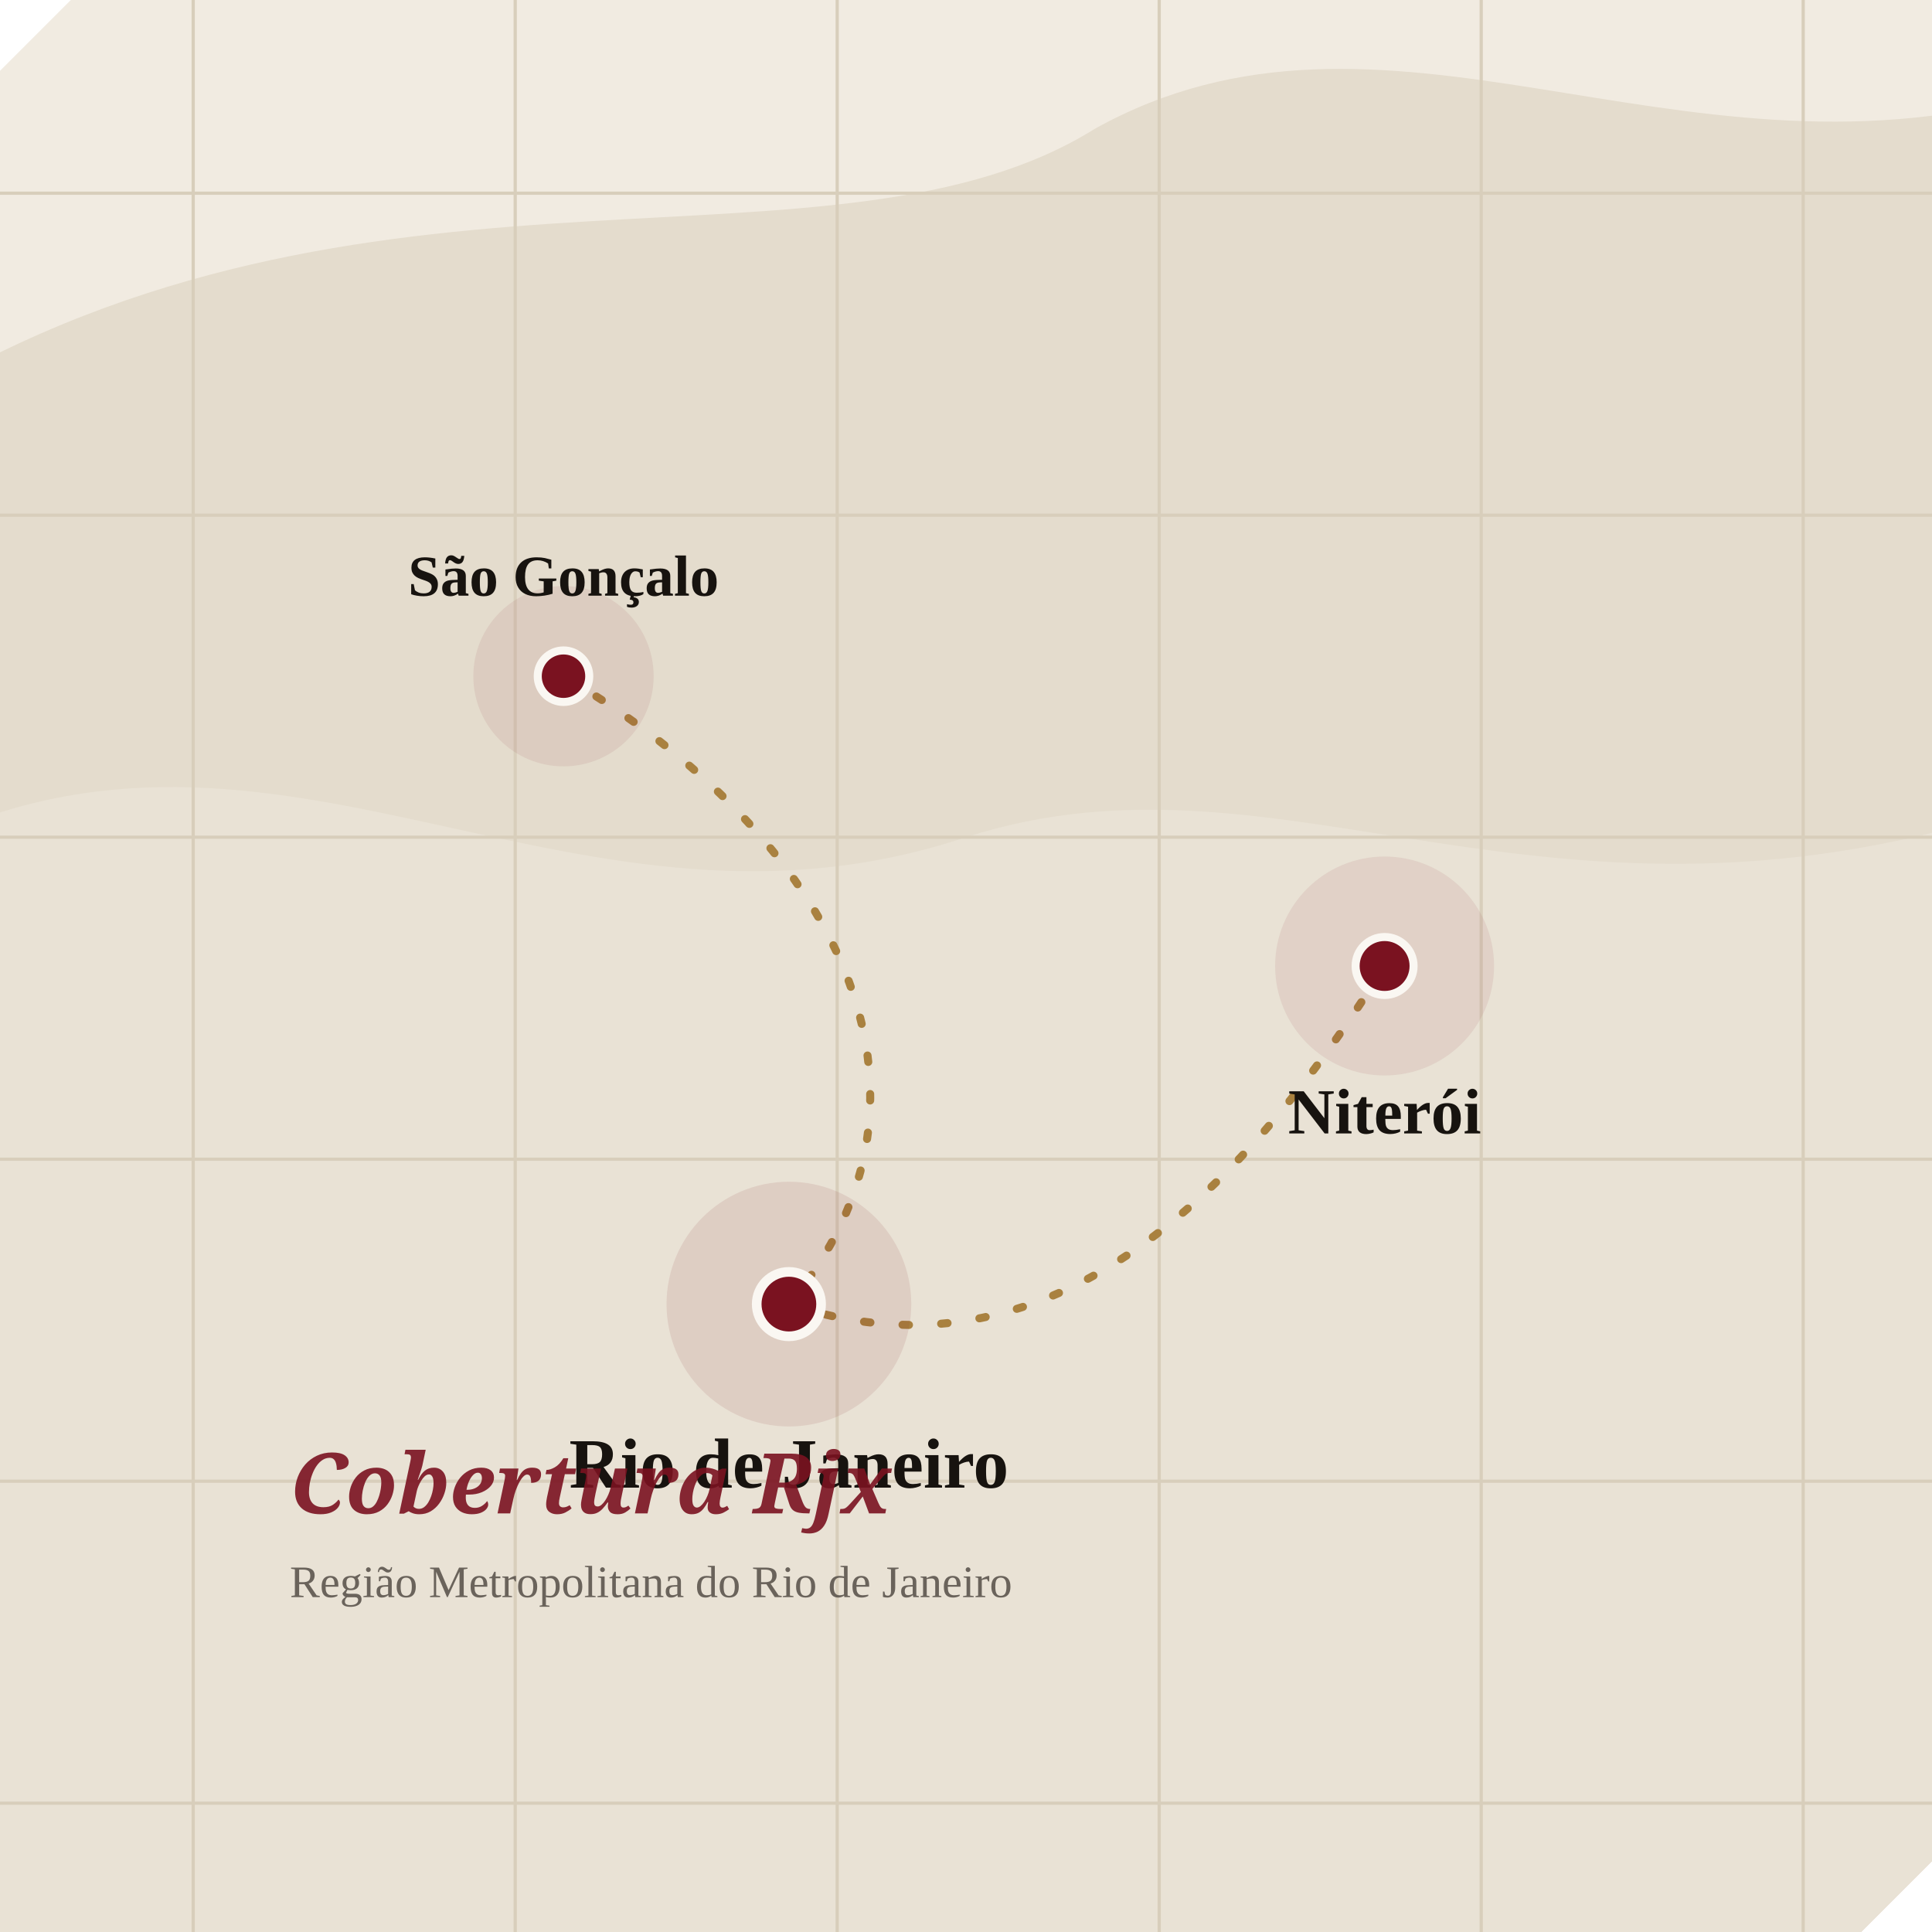
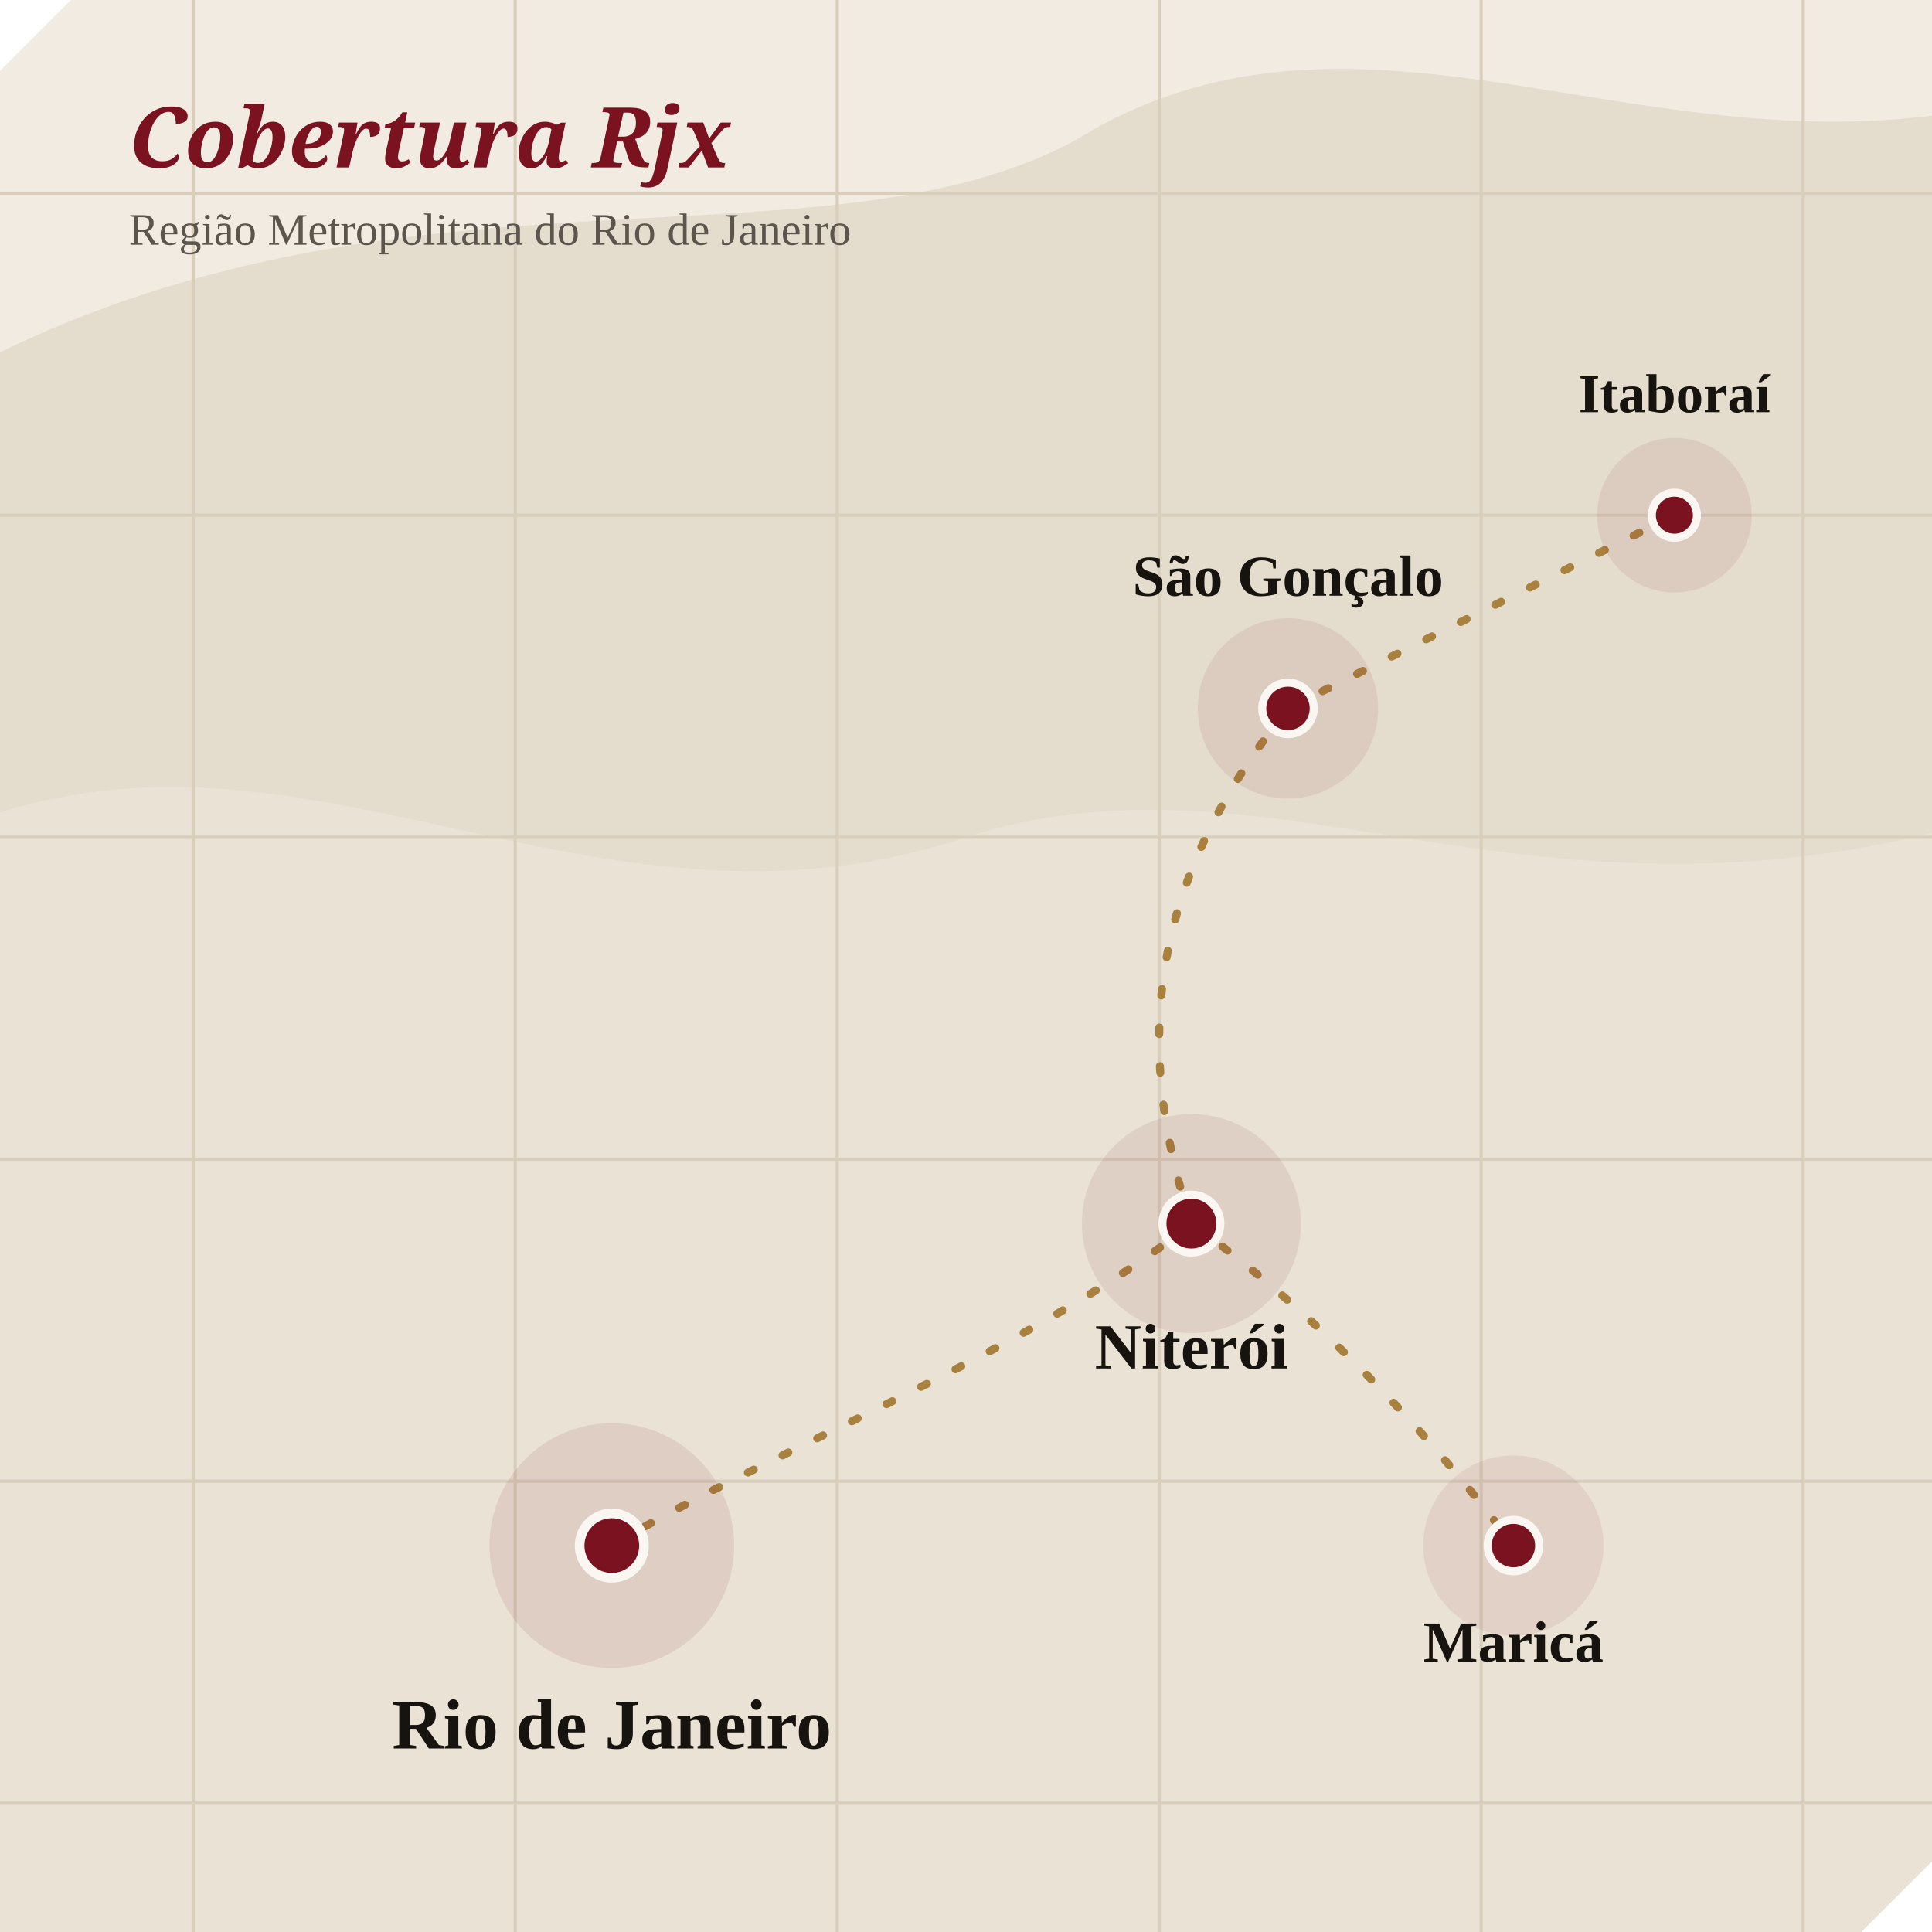
<svg xmlns="http://www.w3.org/2000/svg" viewBox="0 0 600 600">
  <defs>
    <clipPath id="frame">
      <path d="M22 0 L600 0 L600 578 L578 600 L0 600 L0 22 Z" />
    </clipPath>
  </defs>
  <g clip-path="url(#frame)">
    <rect width="600" height="600" fill="#f1ebe1" />
    <path d="M -20 120 C 120 40, 260 90, 340 40 C 430 -10, 520 60, 630 30              L 630 630 L -20 630 Z" fill="#e4dccd" />
    <path d="M -20 260 C 90 210, 180 300, 300 260 C 400 228, 480 300, 630 250              L 630 630 L -20 630 Z" fill="#e9e2d5" />
    <g stroke="#d8cebb" stroke-width="1">
      <line x1="0" y1="60" x2="600" y2="60" />
      <line x1="0" y1="160" x2="600" y2="160" />
      <line x1="0" y1="260" x2="600" y2="260" />
      <line x1="0" y1="360" x2="600" y2="360" />
      <line x1="0" y1="460" x2="600" y2="460" />
      <line x1="0" y1="560" x2="600" y2="560" />
      <line x1="60" y1="0" x2="60" y2="600" />
      <line x1="160" y1="0" x2="160" y2="600" />
      <line x1="260" y1="0" x2="260" y2="600" />
      <line x1="360" y1="0" x2="360" y2="600" />
      <line x1="460" y1="0" x2="460" y2="600" />
      <line x1="560" y1="0" x2="560" y2="600" />
    </g>
  </g>
-   <path d="M175 210 C 260 260, 300 340, 245 405" fill="none" stroke="#a9813f" stroke-width="2.5" stroke-dasharray="2 10" stroke-linecap="round" />
-   <path d="M245 405 C 320 430, 380 380, 430 300" fill="none" stroke="#a9813f" stroke-width="2.5" stroke-dasharray="2 10" stroke-linecap="round" />
+   <g transform="translate(40,52)">
+     <text x="0" y="0" font-family="Fraunces, serif" font-weight="600" font-style="italic" font-size="26" fill="#7a1220">Cobertura Rjx</text>
+     <text x="0" y="24" font-family="Source Sans 3, sans-serif" font-size="14" fill="#5c554e">Região Metropolitana do Rio de Janeiro</text>
+   </g>
+   <path d="M190 480 C 240 450, 320 420, 370 380" fill="none" stroke="#a9813f" stroke-width="2.5" stroke-dasharray="2 10" stroke-linecap="round" />
+   <path d="M370 380 C 350 320, 360 270, 400 220" fill="none" stroke="#a9813f" stroke-width="2.5" stroke-dasharray="2 10" stroke-linecap="round" />
+   <path d="M400 220 C 440 200, 480 180, 520 160" fill="none" stroke="#a9813f" stroke-width="2.5" stroke-dasharray="2 10" stroke-linecap="round" />
+   <path d="M370 380 C 405 405, 440 440, 470 480" fill="none" stroke="#a9813f" stroke-width="2.5" stroke-dasharray="2 10" stroke-linecap="round" />
  <g>
-     <circle cx="430" cy="300" r="34" fill="#7a1220" opacity=".08" />
-     <circle cx="430" cy="300" r="9" fill="#7a1220" />
-     <circle cx="430" cy="300" r="9" fill="none" stroke="#faf7f2" stroke-width="2.5" />
-     <text x="430" y="352" text-anchor="middle" font-family="Source Sans 3, sans-serif" font-weight="700" font-size="20" fill="#17130f">Niterói</text>
+     <circle cx="190" cy="480" r="38" fill="#7a1220" opacity=".1" />
+     <circle cx="190" cy="480" r="10" fill="#7a1220" />
+     <circle cx="190" cy="480" r="10" fill="none" stroke="#faf7f2" stroke-width="3" />
+     <text x="190" y="543" text-anchor="middle" font-family="Source Sans 3, sans-serif" font-weight="700" font-size="22" fill="#17130f">Rio de Janeiro</text>
  </g>
  <g>
-     <circle cx="245" cy="405" r="38" fill="#7a1220" opacity=".1" />
-     <circle cx="245" cy="405" r="10" fill="#7a1220" />
-     <circle cx="245" cy="405" r="10" fill="none" stroke="#faf7f2" stroke-width="3" />
-     <text x="245" y="462" text-anchor="middle" font-family="Source Sans 3, sans-serif" font-weight="700" font-size="22" fill="#17130f">Rio de Janeiro</text>
+     <circle cx="370" cy="380" r="34" fill="#7a1220" opacity=".09" />
+     <circle cx="370" cy="380" r="9" fill="#7a1220" />
+     <circle cx="370" cy="380" r="9" fill="none" stroke="#faf7f2" stroke-width="2.5" />
+     <text x="370" y="425" text-anchor="middle" font-family="Source Sans 3, sans-serif" font-weight="700" font-size="20" fill="#17130f">Niterói</text>
  </g>
  <g>
-     <circle cx="175" cy="210" r="28" fill="#7a1220" opacity=".08" />
-     <circle cx="175" cy="210" r="8" fill="#7a1220" />
-     <circle cx="175" cy="210" r="8" fill="none" stroke="#faf7f2" stroke-width="2.5" />
-     <text x="175" y="185" text-anchor="middle" font-family="Source Sans 3, sans-serif" font-weight="700" font-size="18" fill="#17130f">São Gonçalo</text>
+     <circle cx="400" cy="220" r="28" fill="#7a1220" opacity=".08" />
+     <circle cx="400" cy="220" r="8" fill="#7a1220" />
+     <circle cx="400" cy="220" r="8" fill="none" stroke="#faf7f2" stroke-width="2.5" />
+     <text x="400" y="185" text-anchor="middle" font-family="Source Sans 3, sans-serif" font-weight="700" font-size="18" fill="#17130f">São Gonçalo</text>
  </g>
-   <g transform="translate(90,470)" opacity=".9">
-     <text x="0" y="0" font-family="Fraunces, serif" font-weight="600" font-style="italic" font-size="26" fill="#7a1220">Cobertura Rjx</text>
-     <text x="0" y="26" font-family="Source Sans 3, sans-serif" font-size="14" fill="#5c554e">Região Metropolitana do Rio de Janeiro</text>
+   <g>
+     <circle cx="520" cy="160" r="24" fill="#7a1220" opacity=".08" />
+     <circle cx="520" cy="160" r="7" fill="#7a1220" />
+     <circle cx="520" cy="160" r="7" fill="none" stroke="#faf7f2" stroke-width="2.5" />
+     <text x="520" y="128" text-anchor="middle" font-family="Source Sans 3, sans-serif" font-weight="700" font-size="17" fill="#17130f">Itaboraí</text>
+   </g>
+   <g>
+     <circle cx="470" cy="480" r="28" fill="#7a1220" opacity=".08" />
+     <circle cx="470" cy="480" r="8" fill="#7a1220" />
+     <circle cx="470" cy="480" r="8" fill="none" stroke="#faf7f2" stroke-width="2.5" />
+     <text x="470" y="516" text-anchor="middle" font-family="Source Sans 3, sans-serif" font-weight="700" font-size="18" fill="#17130f">Maricá</text>
  </g>
</svg>
